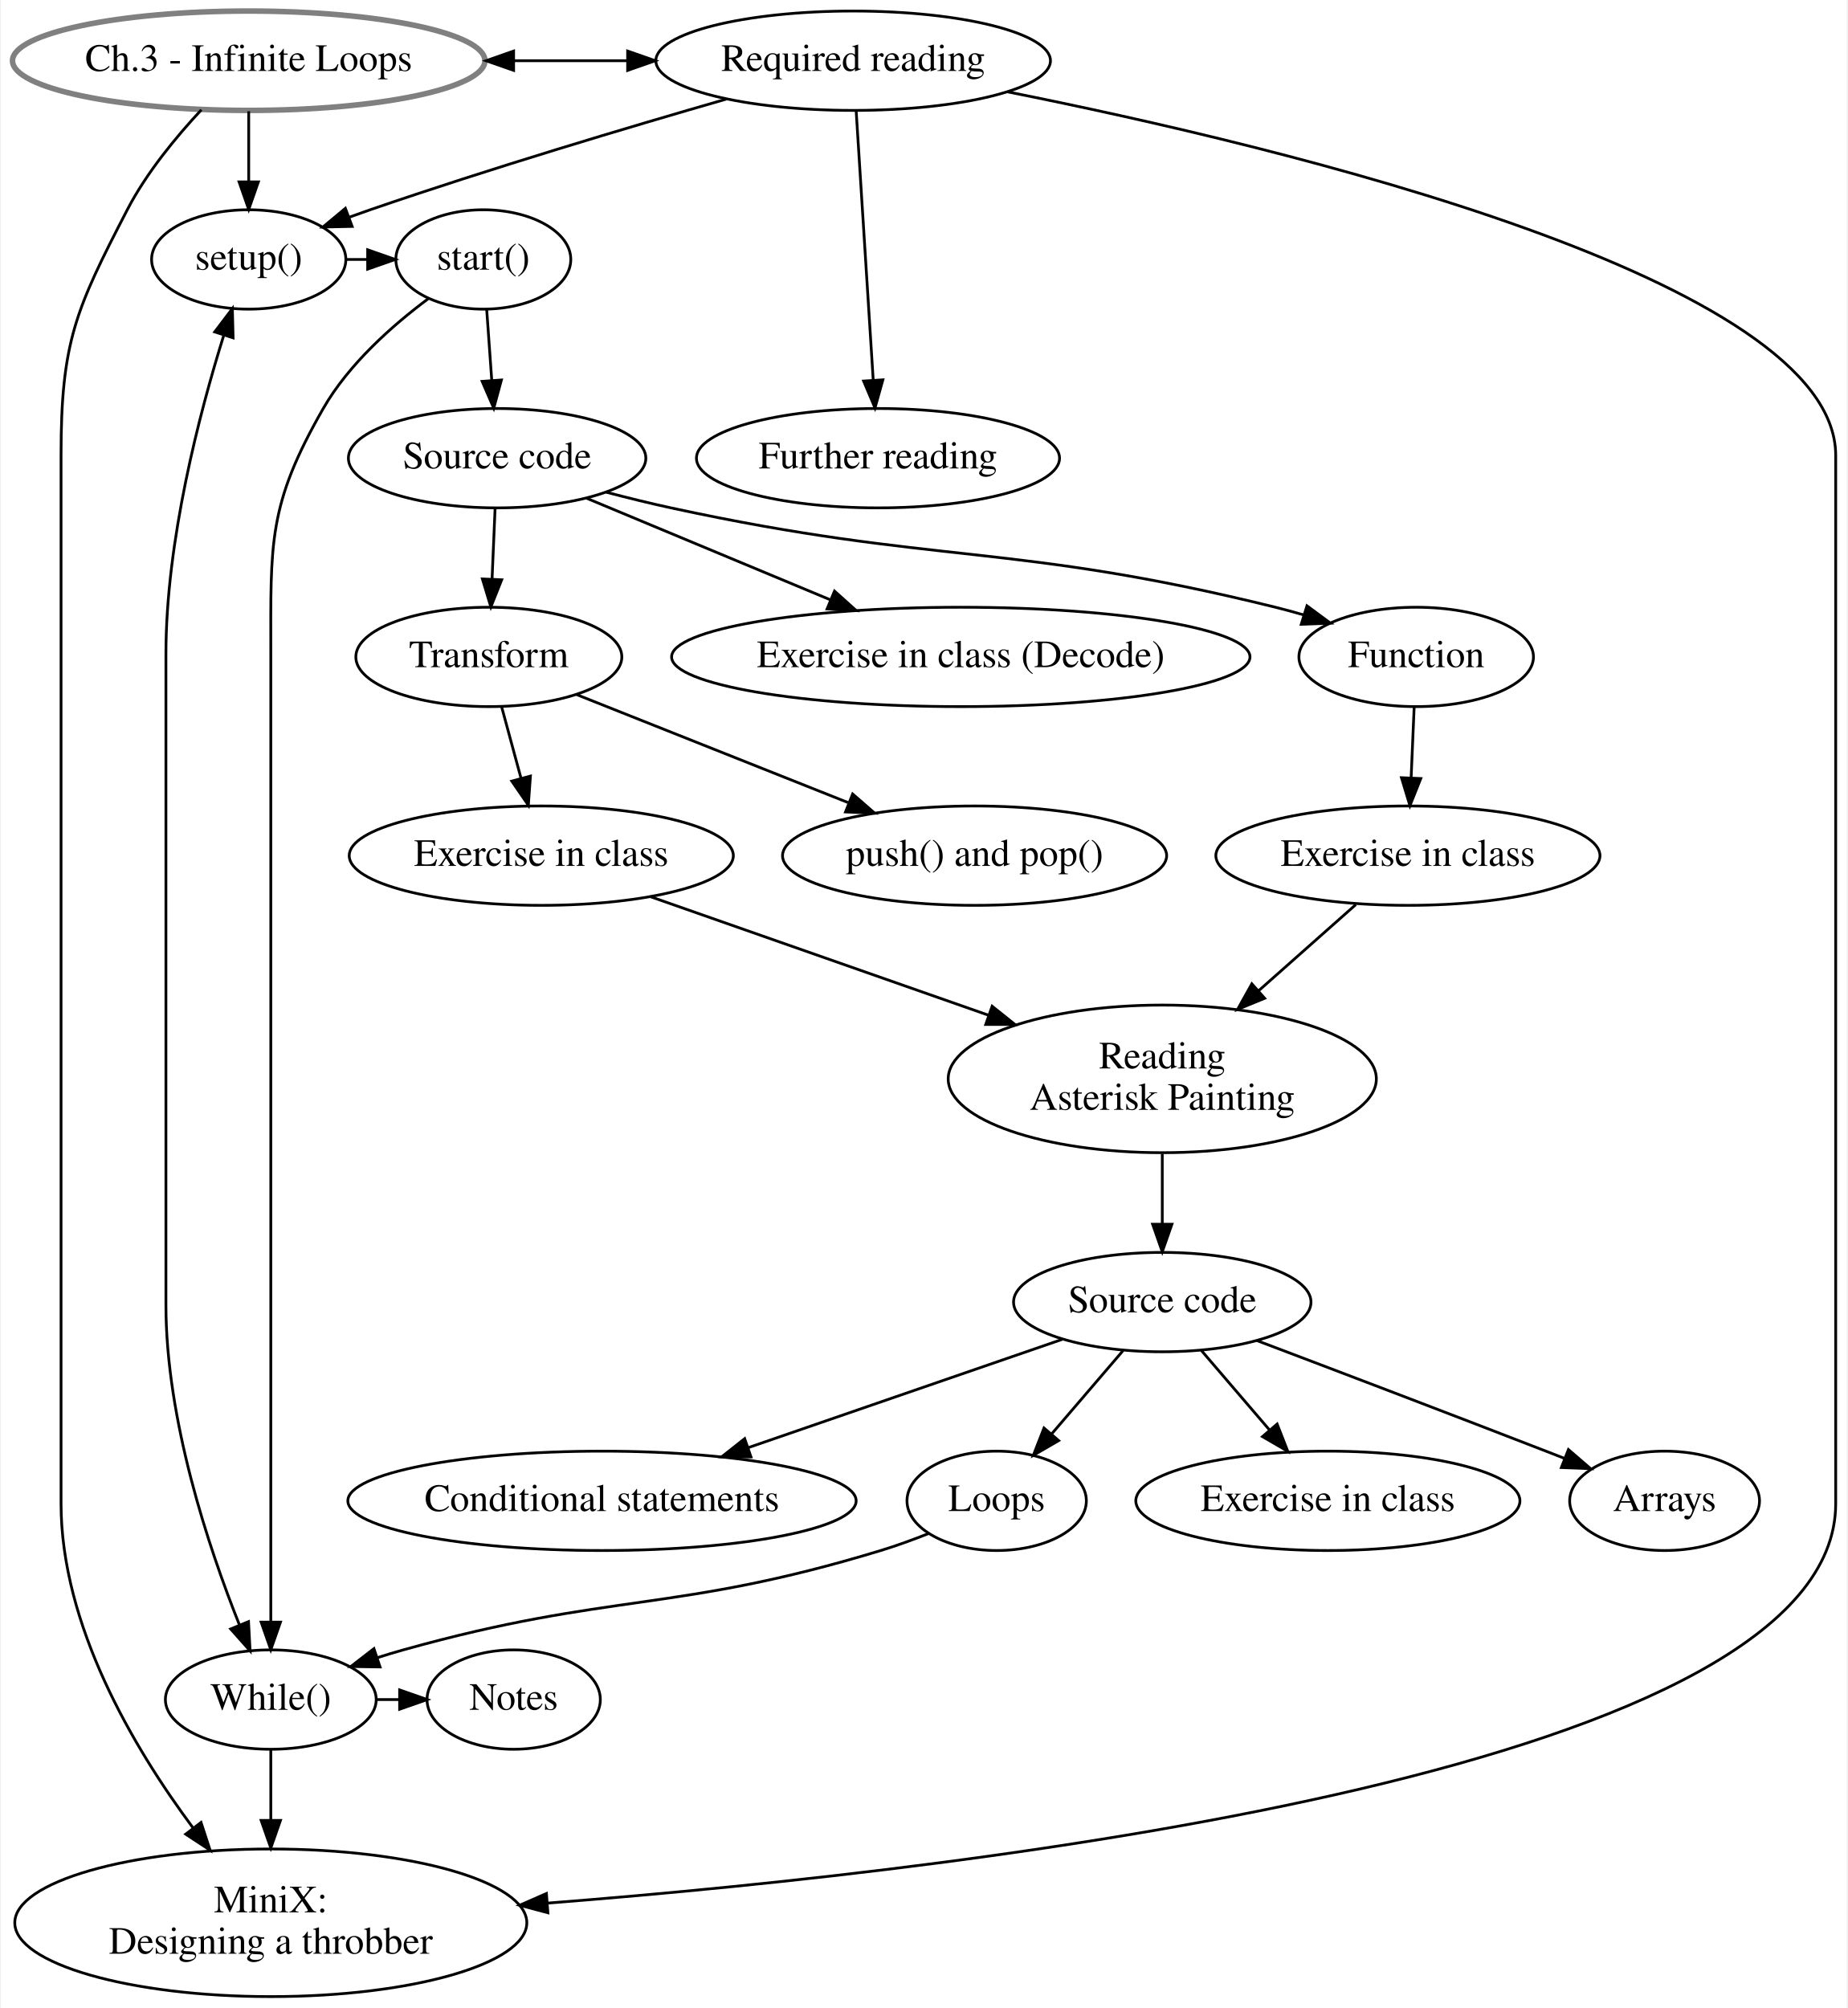
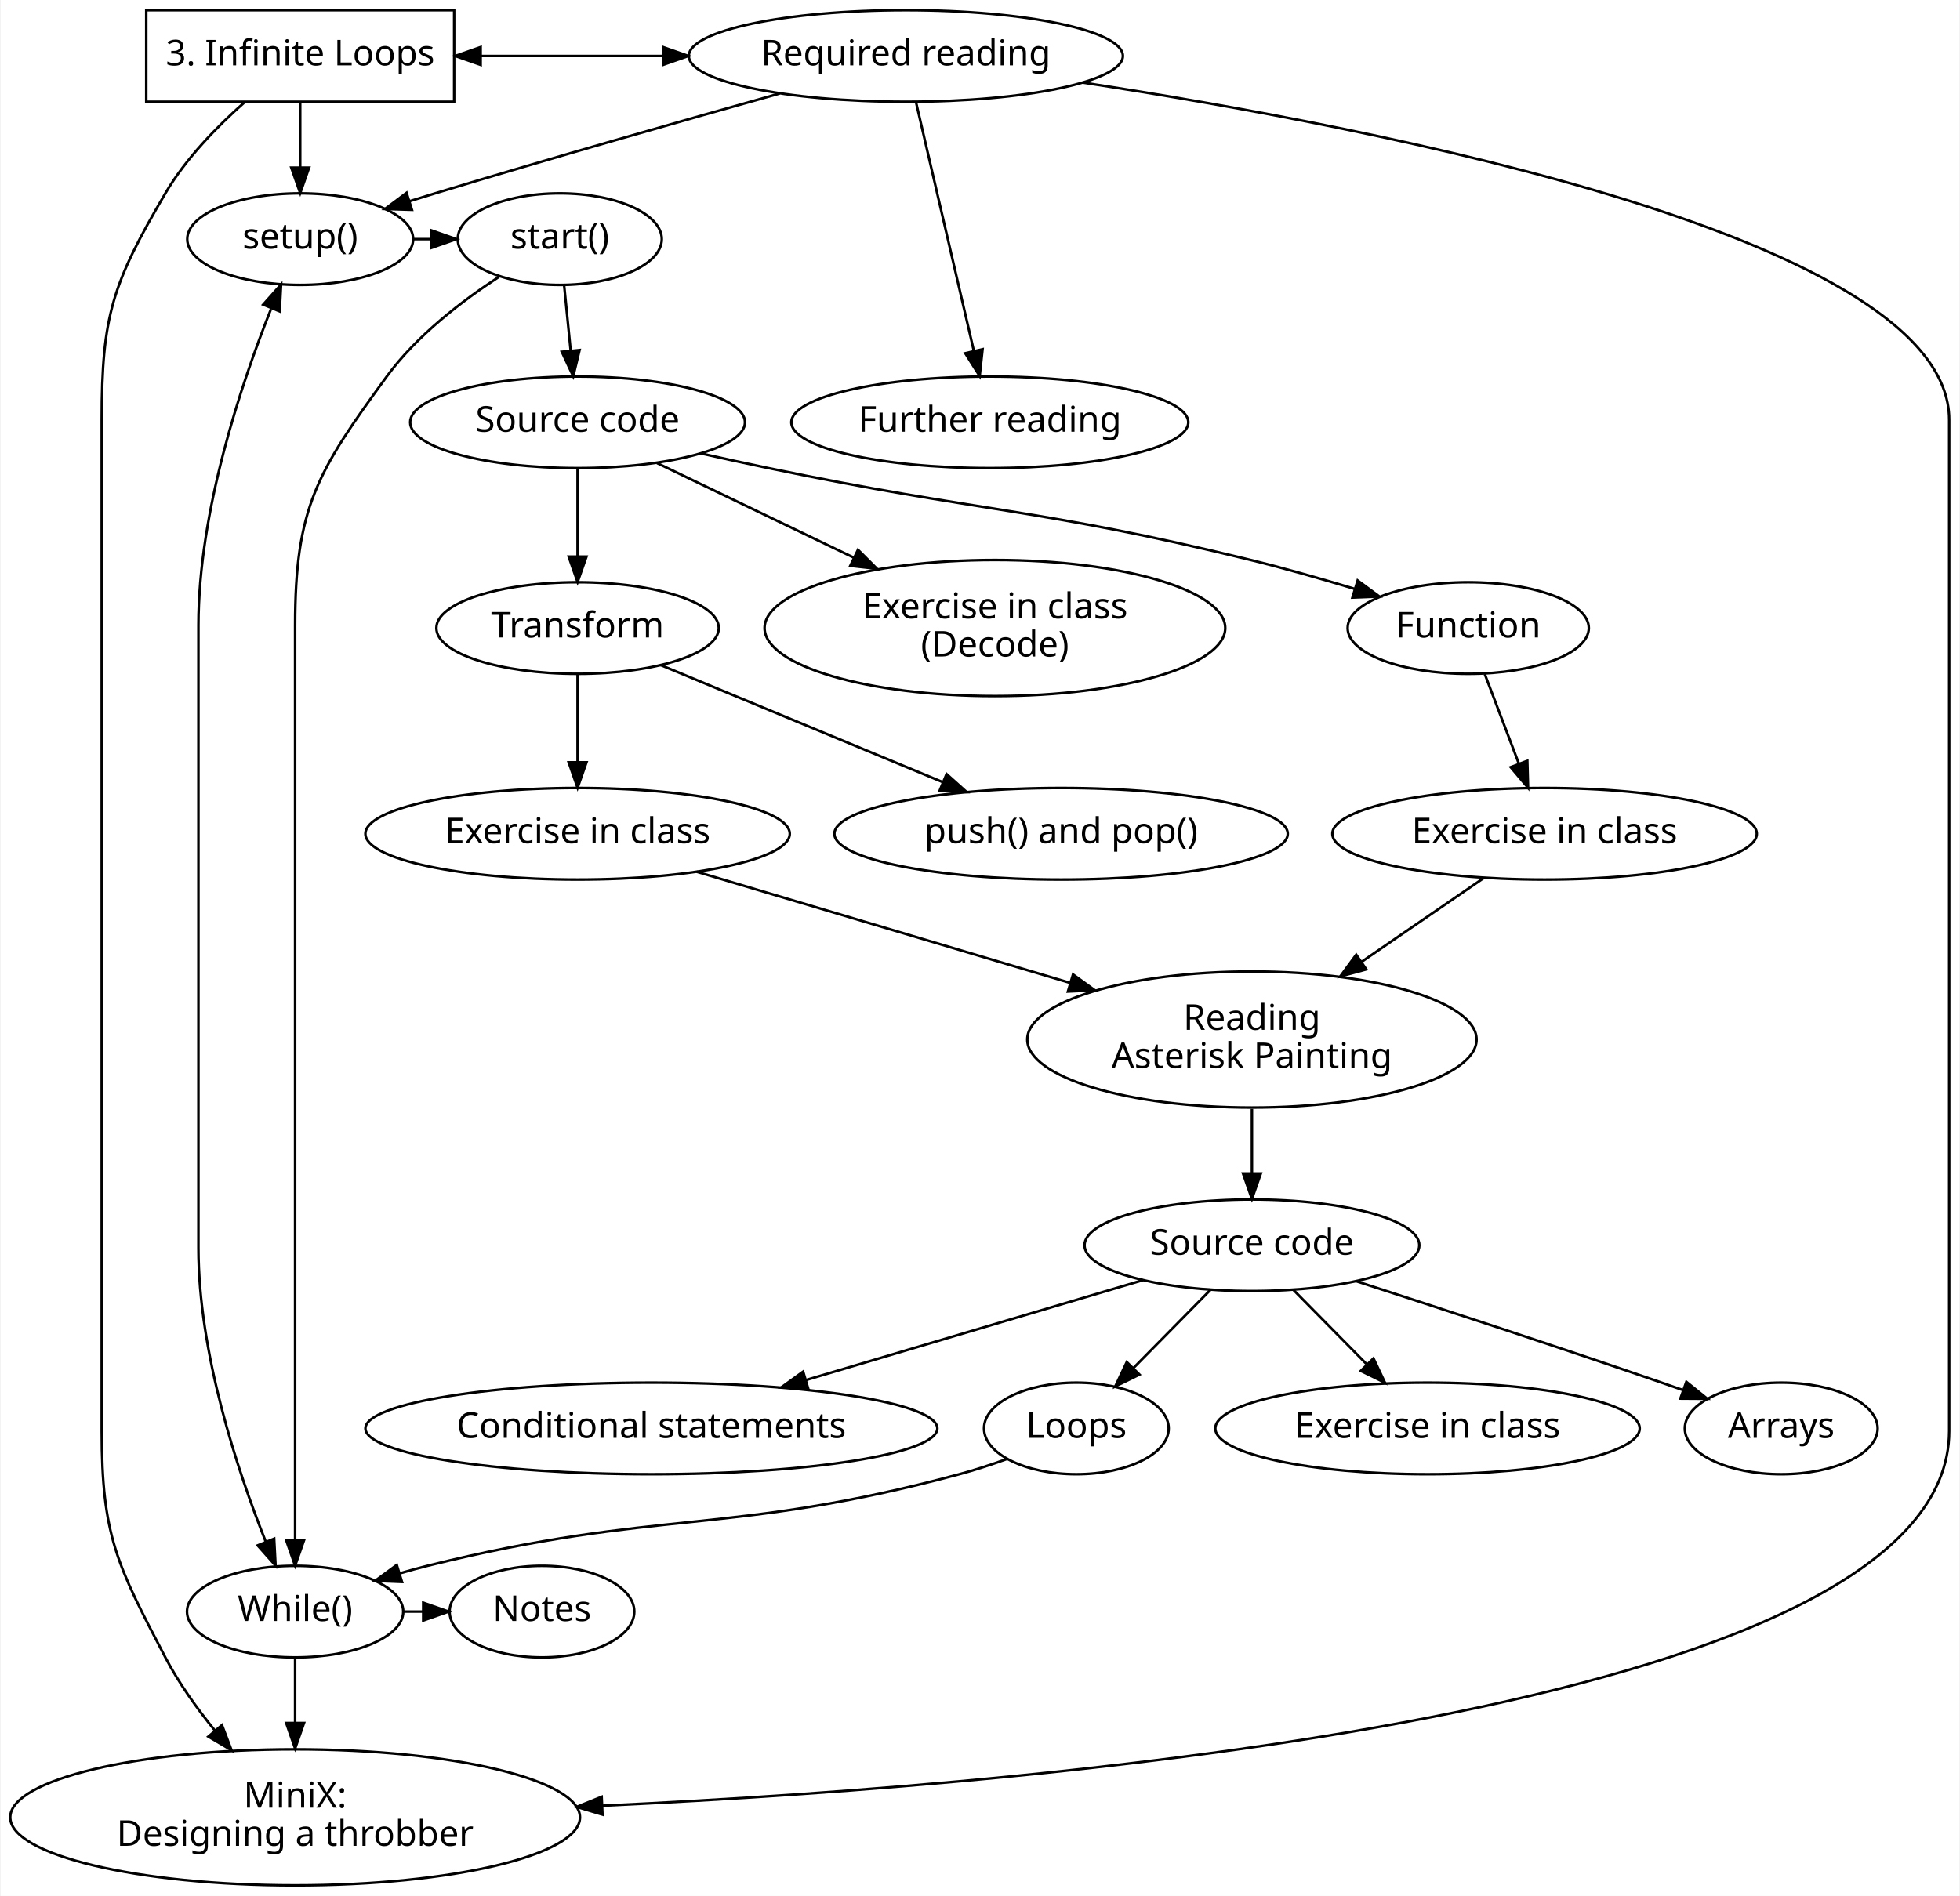
- <svg xmlns="http://www.w3.org/2000/svg" width="669pt" height="727pt" viewBox="0.00 0.00 668.79 727.48">
-   <g id="graph0" class="graph" transform="scale(1 1) rotate(0) translate(4 723.48)">
-     <polygon fill="white" stroke="none" points="-4,4 -4,-723.48 664.792,-723.48 664.792,4 -4,4" />
+ <svg xmlns="http://www.w3.org/2000/svg" width="770pt" height="745pt" viewBox="0.00 0.00 769.72 745.22">
+   <g id="graph0" class="graph" transform="scale(1 1) rotate(0) translate(4 741.22)">
+     <polygon fill="white" stroke="transparent" points="-4,4 -4,-741.22 765.72,-741.22 765.72,4 -4,4" />
    <g id="node1" class="node">
-       <ellipse fill="none" stroke="grey" stroke-width="2" cx="85.792" cy="-701.48" rx="85.585" ry="18" />
-       <text text-anchor="middle" x="85.792" y="-697.78" font-family="Times,serif" font-size="14.00">Ch.3 - Infinite Loops</text>
+       <polygon fill="none" stroke="black" points="174.22,-737.22 53.22,-737.22 53.22,-701.22 174.22,-701.22 174.22,-737.22" />
+       <text text-anchor="middle" x="113.72" y="-715.52" font-family="Hershey-Noailles-help-me" font-size="14.00">3. Infinite Loops</text>
    </g>
    <g id="node2" class="node">
-       <ellipse fill="none" stroke="black" cx="85.792" cy="-629.48" rx="35.194" ry="18" />
-       <text text-anchor="middle" x="85.792" y="-625.78" font-family="Times,serif" font-size="14.00">setup()</text>
+       <ellipse fill="none" stroke="black" cx="113.72" cy="-647.22" rx="44.39" ry="18" />
+       <text text-anchor="middle" x="113.72" y="-643.52" font-family="Hershey-Noailles-help-me" font-size="14.00">setup()</text>
    </g>
    <g id="edge1" class="edge">
-       <path fill="none" stroke="black" d="M85.792,-683.177C85.792,-675.463 85.792,-666.193 85.792,-657.593" />
-       <polygon fill="black" stroke="black" points="89.293,-657.585 85.792,-647.585 82.293,-657.585 89.293,-657.585" />
+       <path fill="none" stroke="black" d="M113.72,-700.92C113.72,-693.2 113.72,-683.93 113.72,-675.33" />
+       <polygon fill="black" stroke="black" points="117.22,-675.32 113.72,-665.32 110.22,-675.32 117.22,-675.32" />
    </g>
    <g id="node18" class="node">
-       <ellipse fill="none" stroke="black" cx="93.792" cy="-26.87" rx="92.762" ry="26.741" />
-       <text text-anchor="middle" x="93.792" y="-30.67" font-family="Times,serif" font-size="14.00">MiniX: </text>
-       <text text-anchor="middle" x="93.792" y="-15.67" font-family="Times,serif" font-size="14.00">Designing a throbber</text>
+       <ellipse fill="none" stroke="black" cx="111.72" cy="-26.87" rx="111.95" ry="26.74" />
+       <text text-anchor="middle" x="111.72" y="-30.67" font-family="Hershey-Noailles-help-me" font-size="14.00">MiniX: </text>
+       <text text-anchor="middle" x="111.72" y="-15.67" font-family="Hershey-Noailles-help-me" font-size="14.00">Designing a throbber</text>
    </g>
    <g id="edge7" class="edge">
-       <path fill="none" stroke="black" d="M68.641,-683.709C59.493,-673.907 48.726,-660.859 41.792,-647.48 22.942,-611.106 17.792,-599.449 17.792,-558.48 17.792,-558.48 17.792,-558.48 17.792,-178.74 17.792,-134.696 43.946,-90.408 65.569,-61.319" />
-       <polygon fill="black" stroke="black" points="68.512,-63.232 71.81,-53.164 62.953,-58.978 68.512,-63.232" />
+       <path fill="none" stroke="black" d="M91.95,-701.12C81.16,-691.6 68.74,-678.92 60.72,-665.22 39.97,-629.76 35.72,-617.31 35.72,-576.22 35.72,-576.22 35.72,-576.22 35.72,-178.74 35.72,-137.65 41.69,-126.15 60.72,-89.74 65.96,-79.73 73,-69.85 80.17,-61.02" />
+       <polygon fill="black" stroke="black" points="82.97,-63.13 86.75,-53.23 77.62,-58.61 82.97,-63.13" />
    </g>
    <g id="node19" class="node">
-       <ellipse fill="none" stroke="black" cx="304.792" cy="-701.48" rx="71.487" ry="18" />
-       <text text-anchor="middle" x="304.792" y="-697.78" font-family="Times,serif" font-size="14.00">Required reading</text>
+       <ellipse fill="none" stroke="black" cx="351.72" cy="-719.22" rx="85.29" ry="18" />
+       <text text-anchor="middle" x="351.72" y="-715.52" font-family="Hershey-Noailles-help-me" font-size="14.00">Required reading</text>
    </g>
    <g id="edge5" class="edge">
-       <path fill="none" stroke="black" d="M181.827,-701.48C195.575,-701.48 209.324,-701.48 223.072,-701.48" />
-       <polygon fill="black" stroke="black" points="181.767,-697.98 171.767,-701.48 181.767,-704.98 181.767,-697.98" />
-       <polygon fill="black" stroke="black" points="223.083,-704.98 233.083,-701.48 223.083,-697.98 223.083,-704.98" />
+       <path fill="none" stroke="black" d="M184.64,-719.22C208.46,-719.22 232.27,-719.22 256.08,-719.22" />
+       <polygon fill="black" stroke="black" points="184.62,-715.72 174.62,-719.22 184.62,-722.72 184.62,-715.72" />
+       <polygon fill="black" stroke="black" points="256.28,-722.72 266.28,-719.22 256.28,-715.72 256.28,-722.72" />
    </g>
    <g id="node3" class="node">
-       <ellipse fill="none" stroke="black" cx="170.792" cy="-629.48" rx="31.695" ry="18" />
-       <text text-anchor="middle" x="170.792" y="-625.78" font-family="Times,serif" font-size="14.00">start()</text>
+       <ellipse fill="none" stroke="black" cx="215.72" cy="-647.22" rx="40.09" ry="18" />
+       <text text-anchor="middle" x="215.72" y="-643.52" font-family="Hershey-Noailles-help-me" font-size="14.00">start()</text>
    </g>
    <g id="edge2" class="edge">
-       <path fill="none" stroke="black" d="M120.988,-629.48C123.598,-629.48 126.208,-629.48 128.818,-629.48" />
-       <polygon fill="black" stroke="black" points="128.886,-632.98 138.886,-629.48 128.886,-625.98 128.886,-632.98" />
+       <path fill="none" stroke="black" d="M157.95,-647.22C160.27,-647.22 162.59,-647.22 164.92,-647.22" />
+       <polygon fill="black" stroke="black" points="165.1,-650.72 175.1,-647.22 165.1,-643.72 165.1,-650.72" />
    </g>
    <g id="node17" class="node">
-       <ellipse fill="none" stroke="black" cx="93.792" cy="-107.74" rx="38.194" ry="18" />
-       <text text-anchor="middle" x="93.792" y="-104.04" font-family="Times,serif" font-size="14.00">While()</text>
+       <ellipse fill="none" stroke="black" cx="111.72" cy="-107.74" rx="42.49" ry="18" />
+       <text text-anchor="middle" x="111.72" y="-104.04" font-family="Hershey-Noailles-help-me" font-size="14.00">While()</text>
    </g>
    <g id="edge6" class="edge">
-       <path fill="none" stroke="black" d="M76.789,-602.128C67.952,-573.88 55.792,-527.547 55.792,-486.48 55.792,-486.48 55.792,-486.48 55.792,-250.74 55.792,-209.146 71.195,-162.957 82.388,-134.883" />
-       <polygon fill="black" stroke="black" points="73.466,-603.23 79.865,-611.674 80.129,-601.082 73.466,-603.23" />
-       <polygon fill="black" stroke="black" points="85.721,-135.982 86.285,-125.402 79.246,-133.321 85.721,-135.982" />
+       <path fill="none" stroke="black" d="M102.26,-619.79C90.44,-590.11 73.72,-540.19 73.72,-495.35 73.72,-495.35 73.72,-495.35 73.72,-250.74 73.72,-209.37 88.96,-163.46 100.13,-135.35" />
+       <polygon fill="black" stroke="black" points="99.17,-621.49 106.2,-629.41 105.65,-618.83 99.17,-621.49" />
+       <polygon fill="black" stroke="black" points="103.48,-136.41 104.03,-125.83 97,-133.76 103.48,-136.41" />
    </g>
    <g id="node5" class="node">
-       <ellipse fill="none" stroke="black" cx="175.792" cy="-557.48" rx="53.891" ry="18" />
-       <text text-anchor="middle" x="175.792" y="-553.78" font-family="Times,serif" font-size="14.00">Source code</text>
+       <ellipse fill="none" stroke="black" cx="222.72" cy="-575.22" rx="65.79" ry="18" />
+       <text text-anchor="middle" x="222.72" y="-571.52" font-family="Hershey-Noailles-help-me" font-size="14.00">Source code</text>
    </g>
    <g id="edge3" class="edge">
-       <path fill="none" stroke="black" d="M172.028,-611.177C172.579,-603.463 173.241,-594.193 173.856,-585.593" />
-       <polygon fill="black" stroke="black" points="177.349,-585.809 174.571,-575.585 170.367,-585.31 177.349,-585.809" />
+       <path fill="none" stroke="black" d="M217.45,-628.92C218.22,-621.2 219.15,-611.93 220.01,-603.33" />
+       <polygon fill="black" stroke="black" points="223.5,-603.62 221.01,-593.32 216.53,-602.93 223.5,-603.62" />
    </g>
    <g id="edge22" class="edge">
-       <path fill="none" stroke="black" d="M150.869,-615.281C138.041,-605.733 122.084,-591.694 112.792,-575.48 92.682,-540.387 93.792,-526.927 93.792,-486.48 93.792,-486.48 93.792,-486.48 93.792,-250.74 93.792,-210.736 93.792,-164.393 93.792,-135.82" />
-       <polygon fill="black" stroke="black" points="97.293,-135.789 93.792,-125.789 90.293,-135.789 97.293,-135.789" />
+       <path fill="none" stroke="black" d="M191.84,-632.41C177.36,-622.98 159.46,-609.3 147.72,-593.22 120.4,-555.79 111.72,-541.7 111.72,-495.35 111.72,-495.35 111.72,-495.35 111.72,-250.74 111.72,-210.74 111.72,-164.39 111.72,-135.82" />
+       <polygon fill="black" stroke="black" points="115.22,-135.79 111.72,-125.79 108.22,-135.79 115.22,-135.79" />
    </g>
    <g id="node4" class="node">
-       <ellipse fill="none" stroke="black" cx="343.792" cy="-485.48" rx="104.782" ry="18" />
-       <text text-anchor="middle" x="343.792" y="-481.78" font-family="Times,serif" font-size="14.00">Exercise in class (Decode)</text>
+       <ellipse fill="none" stroke="black" cx="386.72" cy="-494.35" rx="90.52" ry="26.74" />
+       <text text-anchor="middle" x="386.72" y="-498.15" font-family="Hershey-Noailles-help-me" font-size="14.00">Exercise in class</text>
+       <text text-anchor="middle" x="386.72" y="-483.15" font-family="Hershey-Noailles-help-me" font-size="14.00">(Decode)</text>
    </g>
    <g id="edge4" class="edge">
-       <path fill="none" stroke="black" d="M208.184,-542.984C233.284,-532.525 268.422,-517.885 296.64,-506.127" />
-       <polygon fill="black" stroke="black" points="298.035,-509.337 305.92,-502.261 295.343,-502.876 298.035,-509.337" />
+       <path fill="none" stroke="black" d="M253.96,-559.2C275.72,-548.73 305.36,-534.48 331.11,-522.09" />
+       <polygon fill="black" stroke="black" points="332.91,-525.11 340.4,-517.63 329.88,-518.81 332.91,-525.11" />
    </g>
    <g id="node6" class="node">
-       <ellipse fill="none" stroke="black" cx="508.792" cy="-485.48" rx="42.494" ry="18" />
-       <text text-anchor="middle" x="508.792" y="-481.78" font-family="Times,serif" font-size="14.00">Function</text>
+       <ellipse fill="none" stroke="black" cx="572.72" cy="-494.35" rx="47.39" ry="18" />
+       <text text-anchor="middle" x="572.72" y="-490.65" font-family="Hershey-Noailles-help-me" font-size="14.00">Function</text>
    </g>
    <g id="edge10" class="edge">
-       <path fill="none" stroke="black" d="M215.3,-545.168C223.054,-543.132 231.153,-541.135 238.792,-539.48 335.198,-518.605 362.035,-527.151 457.792,-503.48 461.156,-502.649 464.617,-501.701 468.075,-500.688" />
-       <polygon fill="black" stroke="black" points="469.215,-503.999 477.736,-497.703 467.148,-497.311 469.215,-503.999" />
+       <path fill="none" stroke="black" d="M271.08,-563C279.93,-561.02 289.1,-559.02 297.72,-557.22 381.43,-539.77 403.67,-541.56 486.72,-521.22 500.24,-517.91 514.78,-513.76 528,-509.77" />
+       <polygon fill="black" stroke="black" points="529.27,-513.04 537.8,-506.75 527.22,-506.34 529.27,-513.04" />
    </g>
    <g id="node8" class="node">
-       <ellipse fill="none" stroke="black" cx="172.792" cy="-485.48" rx="48.192" ry="18" />
-       <text text-anchor="middle" x="172.792" y="-481.78" font-family="Times,serif" font-size="14.00">Transform</text>
+       <ellipse fill="none" stroke="black" cx="222.72" cy="-494.35" rx="55.49" ry="18" />
+       <text text-anchor="middle" x="222.72" y="-490.65" font-family="Hershey-Noailles-help-me" font-size="14.00">Transform</text>
    </g>
    <g id="edge13" class="edge">
-       <path fill="none" stroke="black" d="M175.051,-539.177C174.72,-531.463 174.323,-522.193 173.954,-513.593" />
-       <polygon fill="black" stroke="black" points="177.45,-513.425 173.525,-503.585 170.457,-513.725 177.45,-513.425" />
+       <path fill="none" stroke="black" d="M222.72,-557.11C222.72,-547.08 222.72,-534.19 222.72,-522.77" />
+       <polygon fill="black" stroke="black" points="226.22,-522.43 222.72,-512.43 219.22,-522.43 226.22,-522.43" />
    </g>
    <g id="node7" class="node">
-       <ellipse fill="none" stroke="black" cx="505.792" cy="-413.48" rx="69.588" ry="18" />
-       <text text-anchor="middle" x="505.792" y="-409.78" font-family="Times,serif" font-size="14.00">Exercise in class</text>
+       <ellipse fill="none" stroke="black" cx="602.72" cy="-413.48" rx="83.39" ry="18" />
+       <text text-anchor="middle" x="602.72" y="-409.78" font-family="Hershey-Noailles-help-me" font-size="14.00">Exercise in class</text>
    </g>
    <g id="edge11" class="edge">
-       <path fill="none" stroke="black" d="M508.051,-467.177C507.72,-459.463 507.323,-450.193 506.954,-441.593" />
-       <polygon fill="black" stroke="black" points="510.45,-441.425 506.525,-431.585 503.457,-441.725 510.45,-441.425" />
+       <path fill="none" stroke="black" d="M579.23,-476.24C583.12,-466 588.15,-452.78 592.56,-441.2" />
+       <polygon fill="black" stroke="black" points="595.94,-442.15 596.23,-431.56 589.4,-439.66 595.94,-442.15" />
    </g>
    <g id="node11" class="node">
-       <ellipse fill="none" stroke="black" cx="416.792" cy="-332.61" rx="77.564" ry="26.741" />
-       <text text-anchor="middle" x="416.792" y="-336.41" font-family="Times,serif" font-size="14.00">Reading </text>
-       <text text-anchor="middle" x="416.792" y="-321.41" font-family="Times,serif" font-size="14.00">Asterisk Painting</text>
+       <ellipse fill="none" stroke="black" cx="487.72" cy="-332.61" rx="88.28" ry="26.74" />
+       <text text-anchor="middle" x="487.72" y="-336.41" font-family="Hershey-Noailles-help-me" font-size="14.00">Reading </text>
+       <text text-anchor="middle" x="487.72" y="-321.41" font-family="Hershey-Noailles-help-me" font-size="14.00">Asterisk Painting</text>
    </g>
    <g id="edge15" class="edge">
-       <path fill="none" stroke="black" d="M486.918,-395.754C476.705,-386.703 463.76,-375.232 451.78,-364.615" />
-       <polygon fill="black" stroke="black" points="453.89,-361.809 444.085,-357.796 449.248,-367.048 453.89,-361.809" />
+       <path fill="none" stroke="black" d="M578.89,-396.14C565,-386.61 547.06,-374.3 530.77,-363.13" />
+       <polygon fill="black" stroke="black" points="532.66,-360.18 522.43,-357.41 528.7,-365.96 532.66,-360.18" />
    </g>
    <g id="node9" class="node">
-       <ellipse fill="none" stroke="black" cx="348.792" cy="-413.48" rx="69.588" ry="18" />
-       <text text-anchor="middle" x="348.792" y="-409.78" font-family="Times,serif" font-size="14.00">push() and pop()</text>
+       <ellipse fill="none" stroke="black" cx="412.72" cy="-413.48" rx="89.08" ry="18" />
+       <text text-anchor="middle" x="412.72" y="-409.78" font-family="Hershey-Noailles-help-me" font-size="14.00">push() and pop()</text>
    </g>
    <g id="edge12" class="edge">
-       <path fill="none" stroke="black" d="M204.665,-471.804C232.106,-460.89 272.045,-445.005 302.924,-432.723" />
-       <polygon fill="black" stroke="black" points="304.606,-435.821 312.604,-428.873 302.019,-429.317 304.606,-435.821" />
+       <path fill="none" stroke="black" d="M255.39,-479.79C285.93,-467.11 331.88,-448.04 366.25,-433.77" />
+       <polygon fill="black" stroke="black" points="367.72,-436.95 375.61,-429.89 365.03,-430.49 367.72,-436.95" />
    </g>
    <g id="node10" class="node">
-       <ellipse fill="none" stroke="black" cx="191.792" cy="-413.48" rx="69.588" ry="18" />
-       <text text-anchor="middle" x="191.792" y="-409.78" font-family="Times,serif" font-size="14.00">Exercise in class</text>
+       <ellipse fill="none" stroke="black" cx="222.72" cy="-413.48" rx="83.39" ry="18" />
+       <text text-anchor="middle" x="222.72" y="-409.78" font-family="Hershey-Noailles-help-me" font-size="14.00">Exercise in class</text>
    </g>
    <g id="edge14" class="edge">
-       <path fill="none" stroke="black" d="M177.392,-467.535C179.507,-459.741 182.069,-450.302 184.442,-441.559" />
-       <polygon fill="black" stroke="black" points="187.862,-442.323 187.103,-431.756 181.106,-440.489 187.862,-442.323" />
+       <path fill="none" stroke="black" d="M222.72,-476.24C222.72,-466.21 222.72,-453.32 222.72,-441.9" />
+       <polygon fill="black" stroke="black" points="226.22,-441.56 222.72,-431.56 219.22,-441.56 226.22,-441.56" />
    </g>
    <g id="edge16" class="edge">
-       <path fill="none" stroke="black" d="M231.242,-398.652C265.052,-386.8 314.372,-369.512 353.666,-355.738" />
-       <polygon fill="black" stroke="black" points="355.145,-358.928 363.424,-352.317 352.829,-352.323 355.145,-358.928" />
+       <path fill="none" stroke="black" d="M269.49,-398.56C310.13,-386.46 369.64,-368.75 416.25,-354.88" />
+       <polygon fill="black" stroke="black" points="417.41,-358.19 425.99,-351.98 415.41,-351.48 417.41,-358.19" />
    </g>
    <g id="node12" class="node">
-       <ellipse fill="none" stroke="black" cx="416.792" cy="-251.74" rx="53.891" ry="18" />
-       <text text-anchor="middle" x="416.792" y="-248.04" font-family="Times,serif" font-size="14.00">Source code</text>
+       <ellipse fill="none" stroke="black" cx="487.72" cy="-251.74" rx="65.79" ry="18" />
+       <text text-anchor="middle" x="487.72" y="-248.04" font-family="Hershey-Noailles-help-me" font-size="14.00">Source code</text>
    </g>
    <g id="edge17" class="edge">
-       <path fill="none" stroke="black" d="M416.792,-305.348C416.792,-297.247 416.792,-288.308 416.792,-280.132" />
-       <polygon fill="black" stroke="black" points="420.292,-279.96 416.792,-269.96 413.292,-279.96 420.292,-279.96" />
+       <path fill="none" stroke="black" d="M487.72,-305.35C487.72,-297.25 487.72,-288.31 487.72,-280.13" />
+       <polygon fill="black" stroke="black" points="491.22,-279.96 487.72,-269.96 484.22,-279.96 491.22,-279.96" />
    </g>
    <g id="node13" class="node">
-       <ellipse fill="none" stroke="black" cx="476.792" cy="-179.74" rx="69.588" ry="18" />
-       <text text-anchor="middle" x="476.792" y="-176.04" font-family="Times,serif" font-size="14.00">Exercise in class</text>
+       <ellipse fill="none" stroke="black" cx="556.72" cy="-179.74" rx="83.39" ry="18" />
+       <text text-anchor="middle" x="556.72" y="-176.04" font-family="Hershey-Noailles-help-me" font-size="14.00">Exercise in class</text>
    </g>
    <g id="edge18" class="edge">
-       <path fill="none" stroke="black" d="M431.012,-234.151C438.376,-225.56 447.513,-214.9 455.683,-205.368" />
-       <polygon fill="black" stroke="black" points="458.408,-207.567 462.258,-197.696 453.093,-203.011 458.408,-207.567" />
+       <path fill="none" stroke="black" d="M504.07,-234.15C512.63,-225.47 523.26,-214.69 532.73,-205.08" />
+       <polygon fill="black" stroke="black" points="535.48,-207.28 540.01,-197.7 530.5,-202.36 535.48,-207.28" />
    </g>
    <g id="node14" class="node">
-       <ellipse fill="none" stroke="black" cx="598.792" cy="-179.74" rx="34.394" ry="18" />
-       <text text-anchor="middle" x="598.792" y="-176.04" font-family="Times,serif" font-size="14.00">Arrays</text>
+       <ellipse fill="none" stroke="black" cx="695.72" cy="-179.74" rx="37.89" ry="18" />
+       <text text-anchor="middle" x="695.72" y="-176.04" font-family="Hershey-Noailles-help-me" font-size="14.00">Arrays</text>
    </g>
    <g id="edge19" class="edge">
-       <path fill="none" stroke="black" d="M451.111,-237.788C479.271,-227.128 520.161,-211.576 555.792,-197.74 558.002,-196.882 560.274,-195.996 562.565,-195.099" />
-       <polygon fill="black" stroke="black" points="563.948,-198.316 571.975,-191.401 561.388,-191.801 563.948,-198.316" />
+       <path fill="none" stroke="black" d="M528.86,-237.56C561.46,-227.03 608.11,-211.77 648.72,-197.74 651.45,-196.8 654.27,-195.81 657.1,-194.81" />
+       <polygon fill="black" stroke="black" points="658.44,-198.05 666.69,-191.39 656.09,-191.46 658.44,-198.05" />
    </g>
    <g id="node15" class="node">
-       <ellipse fill="none" stroke="black" cx="213.792" cy="-179.74" rx="92.084" ry="18" />
-       <text text-anchor="middle" x="213.792" y="-176.04" font-family="Times,serif" font-size="14.00">Conditional statements</text>
+       <ellipse fill="none" stroke="black" cx="251.72" cy="-179.74" rx="112.38" ry="18" />
+       <text text-anchor="middle" x="251.72" y="-176.04" font-family="Hershey-Noailles-help-me" font-size="14.00">Conditional statements</text>
    </g>
    <g id="edge20" class="edge">
-       <path fill="none" stroke="black" d="M380.5,-238.226C348.915,-227.334 302.72,-211.405 266.963,-199.075" />
-       <polygon fill="black" stroke="black" points="267.77,-195.651 257.176,-195.7 265.488,-202.269 267.77,-195.651" />
+       <path fill="none" stroke="black" d="M444.99,-238.06C407.97,-227.08 354,-211.08 312.49,-198.77" />
+       <polygon fill="black" stroke="black" points="313.35,-195.37 302.77,-195.88 311.36,-202.08 313.35,-195.37" />
    </g>
    <g id="node16" class="node">
-       <ellipse fill="none" stroke="black" cx="356.792" cy="-179.74" rx="32.494" ry="18" />
-       <text text-anchor="middle" x="356.792" y="-176.04" font-family="Times,serif" font-size="14.00">Loops</text>
+       <ellipse fill="none" stroke="black" cx="418.72" cy="-179.74" rx="36.29" ry="18" />
+       <text text-anchor="middle" x="418.72" y="-176.04" font-family="Hershey-Noailles-help-me" font-size="14.00">Loops</text>
    </g>
    <g id="edge21" class="edge">
-       <path fill="none" stroke="black" d="M402.573,-234.151C394.884,-225.181 385.262,-213.955 376.826,-204.113" />
-       <polygon fill="black" stroke="black" points="379.253,-201.566 370.087,-196.251 373.938,-206.121 379.253,-201.566" />
+       <path fill="none" stroke="black" d="M471.37,-234.15C462.35,-225 451.02,-213.5 441.18,-203.52" />
+       <polygon fill="black" stroke="black" points="443.52,-200.92 434.01,-196.25 438.54,-205.83 443.52,-200.92" />
    </g>
    <g id="edge23" class="edge">
-       <path fill="none" stroke="black" d="M332.184,-167.922C326.538,-165.682 320.513,-163.478 314.792,-161.74 239.646,-138.915 217.425,-146.898 141.792,-125.74 138.685,-124.871 135.488,-123.904 132.29,-122.885" />
-       <polygon fill="black" stroke="black" points="133.375,-119.557 122.782,-119.716 131.162,-126.198 133.375,-119.557" />
+       <path fill="none" stroke="black" d="M391.26,-167.66C385.22,-165.48 378.81,-163.37 372.72,-161.74 281.69,-137.3 255.2,-148.44 163.72,-125.74 160.15,-124.85 156.46,-123.84 152.78,-122.77" />
+       <polygon fill="black" stroke="black" points="153.72,-119.4 143.13,-119.82 151.67,-126.09 153.72,-119.4" />
    </g>
    <g id="edge25" class="edge">
-       <path fill="none" stroke="black" d="M93.792,-89.626C93.792,-82.137 93.792,-73.046 93.792,-64.168" />
-       <polygon fill="black" stroke="black" points="97.293,-63.953 93.792,-53.953 90.293,-63.953 97.293,-63.953" />
+       <path fill="none" stroke="black" d="M111.72,-89.63C111.72,-82.14 111.72,-73.05 111.72,-64.17" />
+       <polygon fill="black" stroke="black" points="115.22,-63.95 111.72,-53.95 108.22,-63.95 115.22,-63.95" />
    </g>
    <g id="node21" class="node">
-       <ellipse fill="none" stroke="black" cx="181.792" cy="-107.74" rx="31.396" ry="18" />
-       <text text-anchor="middle" x="181.792" y="-104.04" font-family="Times,serif" font-size="14.00">Notes</text>
+       <ellipse fill="none" stroke="black" cx="208.72" cy="-107.74" rx="36.29" ry="18" />
+       <text text-anchor="middle" x="208.72" y="-104.04" font-family="Hershey-Noailles-help-me" font-size="14.00">Notes</text>
    </g>
    <g id="edge24" class="edge">
-       <path fill="none" stroke="black" d="M132.292,-107.74C134.943,-107.74 137.594,-107.74 140.244,-107.74" />
-       <polygon fill="black" stroke="black" points="140.468,-111.24 150.468,-107.74 140.468,-104.24 140.468,-111.24" />
+       <path fill="none" stroke="black" d="M154.16,-107.74C156.77,-107.74 159.38,-107.74 161.99,-107.74" />
+       <polygon fill="black" stroke="black" points="162.06,-111.24 172.06,-107.74 162.06,-104.24 162.06,-111.24" />
    </g>
    <g id="edge9" class="edge">
-       <path fill="none" stroke="black" d="M258.803,-687.569C223.333,-677.367 173.168,-662.405 129.792,-647.48 127.266,-646.611 124.669,-645.687 122.06,-644.737" />
-       <polygon fill="black" stroke="black" points="123.26,-641.449 112.668,-641.229 120.812,-648.007 123.26,-641.449" />
+       <path fill="none" stroke="black" d="M302.13,-704.47C264.81,-694.01 212.44,-679.1 166.72,-665.22 163.43,-664.22 160.03,-663.17 156.62,-662.11" />
+       <polygon fill="black" stroke="black" points="157.62,-658.75 147.03,-659.08 155.52,-665.43 157.62,-658.75" />
    </g>
    <g id="edge8" class="edge">
-       <path fill="none" stroke="black" d="M360.809,-690.192C461.064,-670.17 660.792,-622.276 660.792,-558.48 660.792,-558.48 660.792,-558.48 660.792,-178.74 660.792,-83.269 356.791,-46.721 193.985,-33.993" />
-       <polygon fill="black" stroke="black" points="194.187,-30.499 183.949,-33.225 193.652,-37.478 194.187,-30.499" />
+       <path fill="none" stroke="black" d="M421.27,-708.76C538.25,-690.88 761.72,-647.41 761.72,-576.22 761.72,-576.22 761.72,-576.22 761.72,-178.74 761.72,-71.31 420.57,-40.36 232.57,-31.45" />
+       <polygon fill="black" stroke="black" points="232.5,-27.95 222.35,-30.98 232.18,-34.94 232.5,-27.95" />
    </g>
    <g id="node20" class="node">
-       <ellipse fill="none" stroke="black" cx="313.792" cy="-557.48" rx="65.789" ry="18" />
-       <text text-anchor="middle" x="313.792" y="-553.78" font-family="Times,serif" font-size="14.00">Further reading</text>
+       <ellipse fill="none" stroke="black" cx="384.72" cy="-575.22" rx="77.99" ry="18" />
+       <text text-anchor="middle" x="384.72" y="-571.52" font-family="Hershey-Noailles-help-me" font-size="14.00">Further reading</text>
    </g>
    <g id="edge26" class="edge">
-       <path fill="none" stroke="black" d="M305.878,-683.352C307.412,-659.15 310.23,-614.691 312.056,-585.873" />
-       <polygon fill="black" stroke="black" points="315.563,-585.871 312.703,-575.669 308.577,-585.428 315.563,-585.871" />
+       <path fill="none" stroke="black" d="M355.7,-701.09C361.35,-676.78 371.75,-632.04 378.45,-603.23" />
+       <polygon fill="black" stroke="black" points="381.87,-603.94 380.73,-593.41 375.06,-602.36 381.87,-603.94" />
    </g>
  </g>
</svg>
